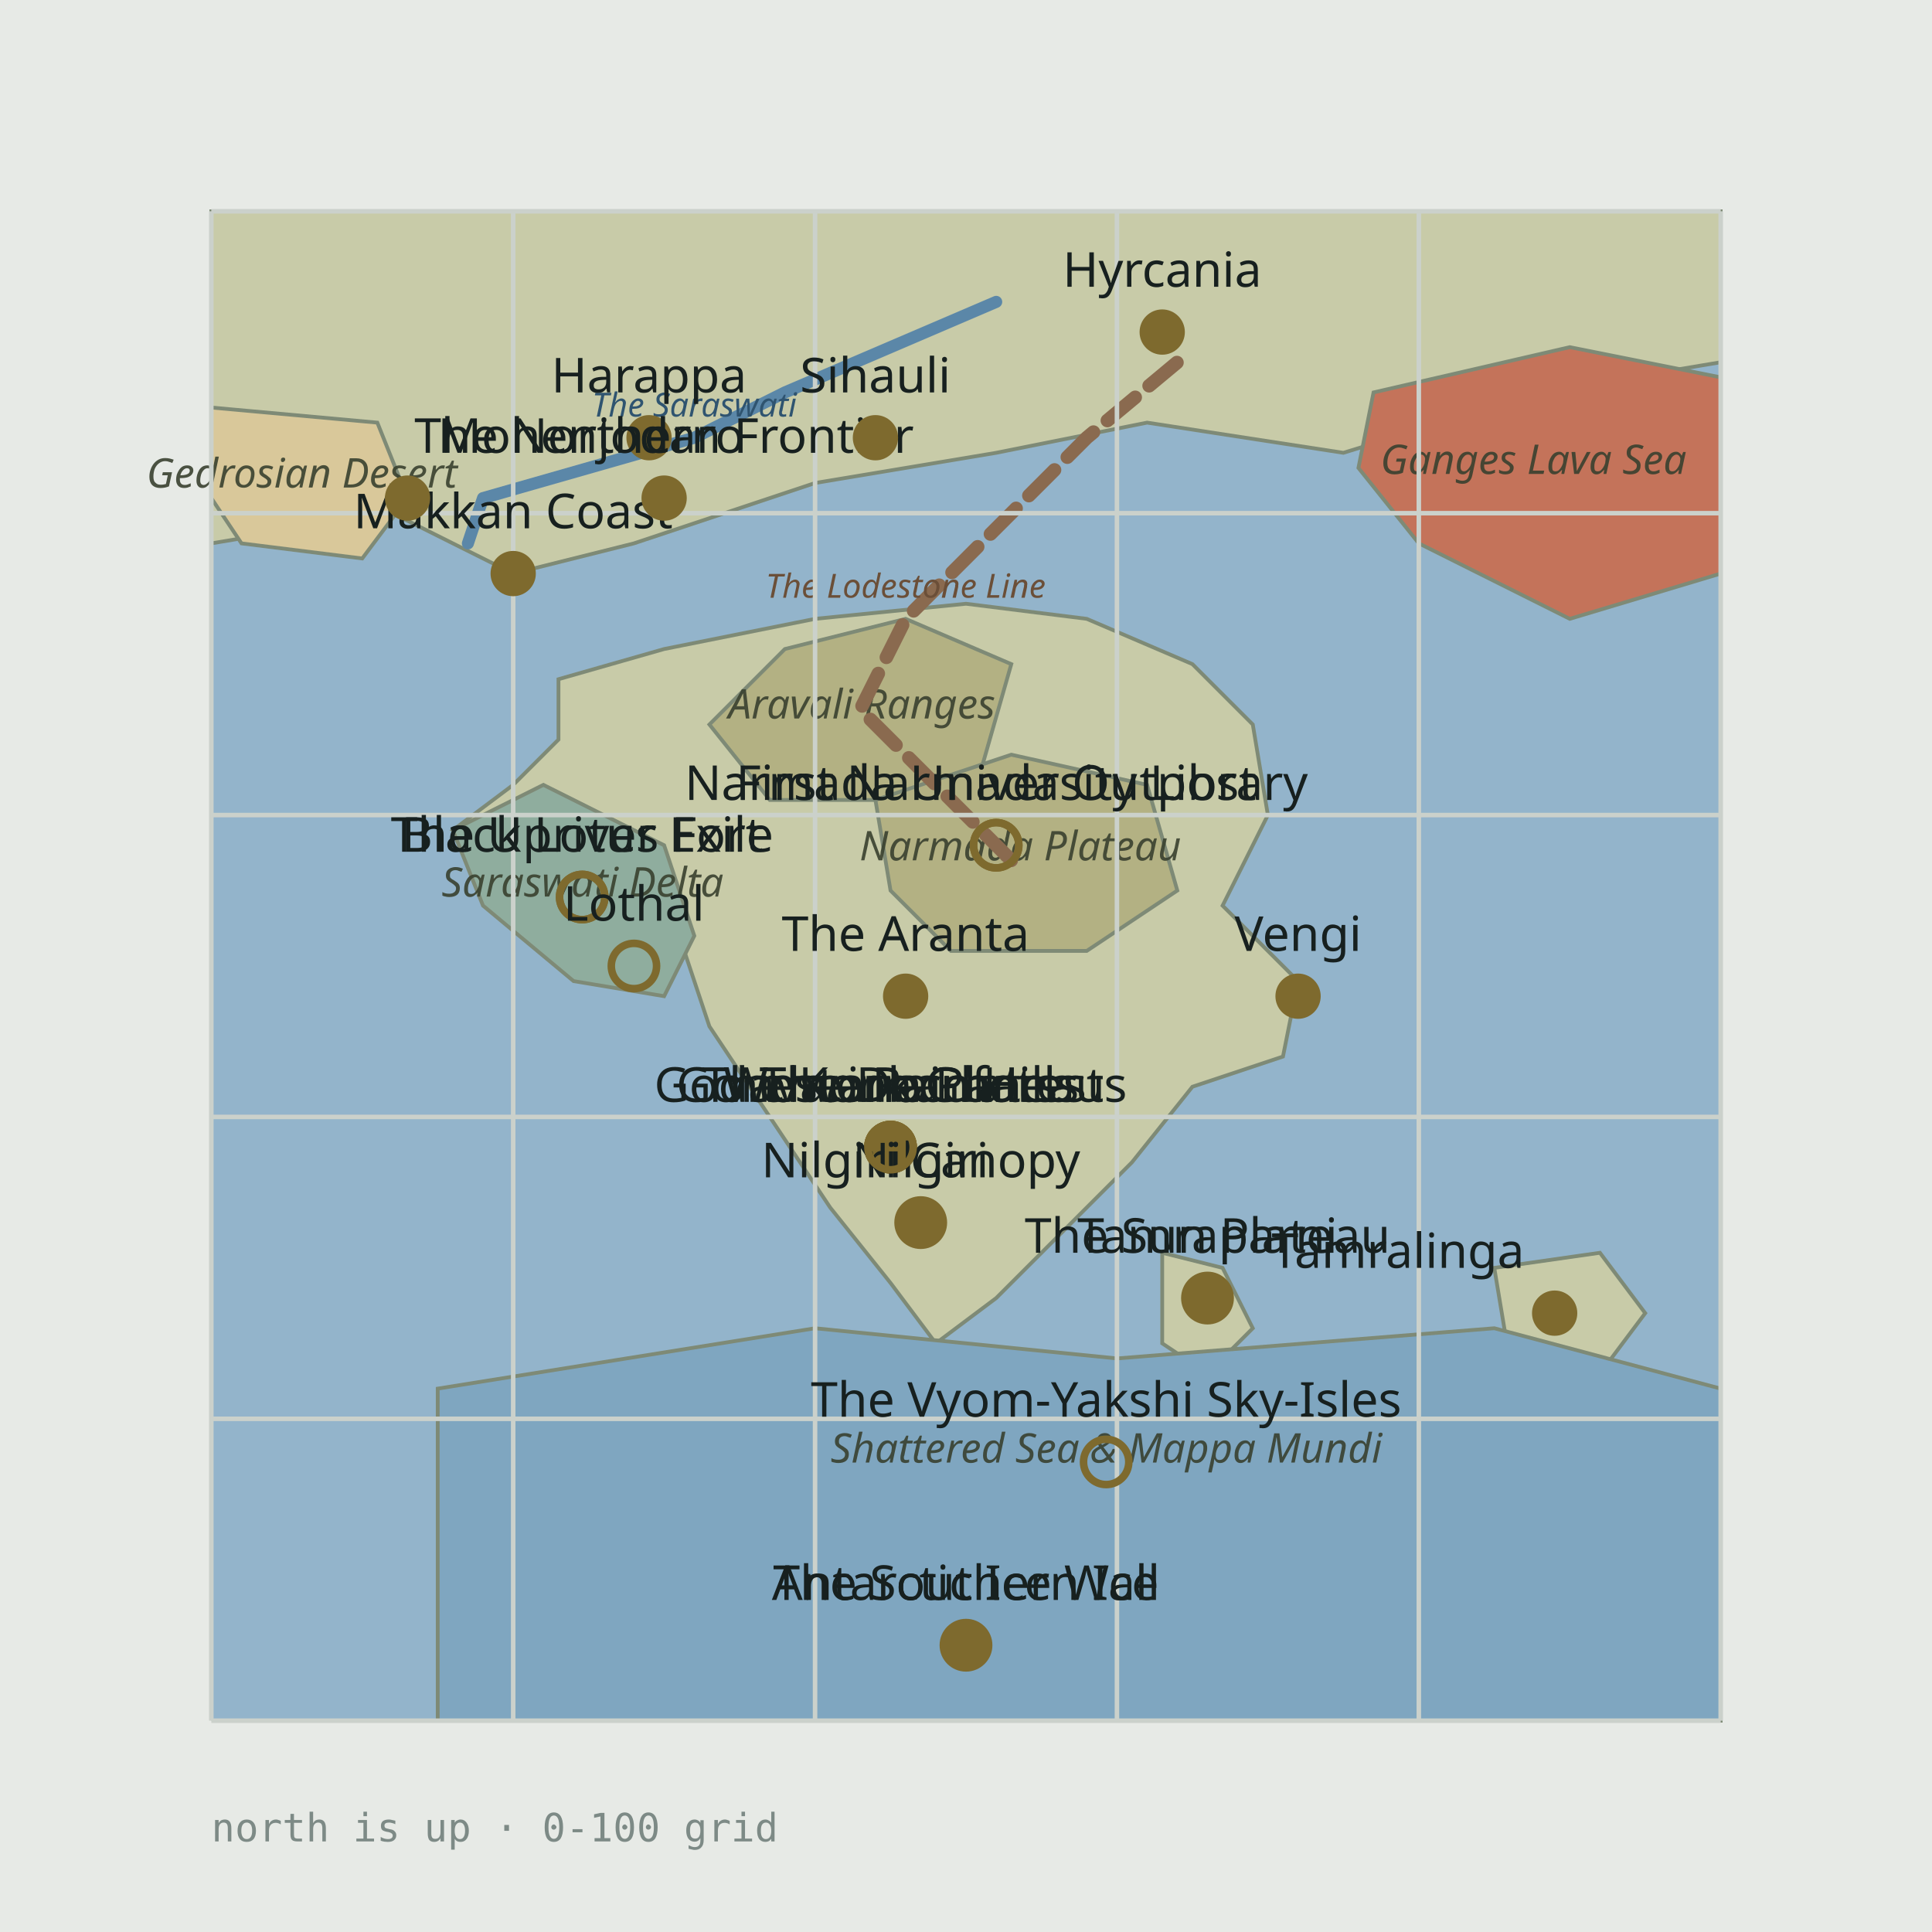
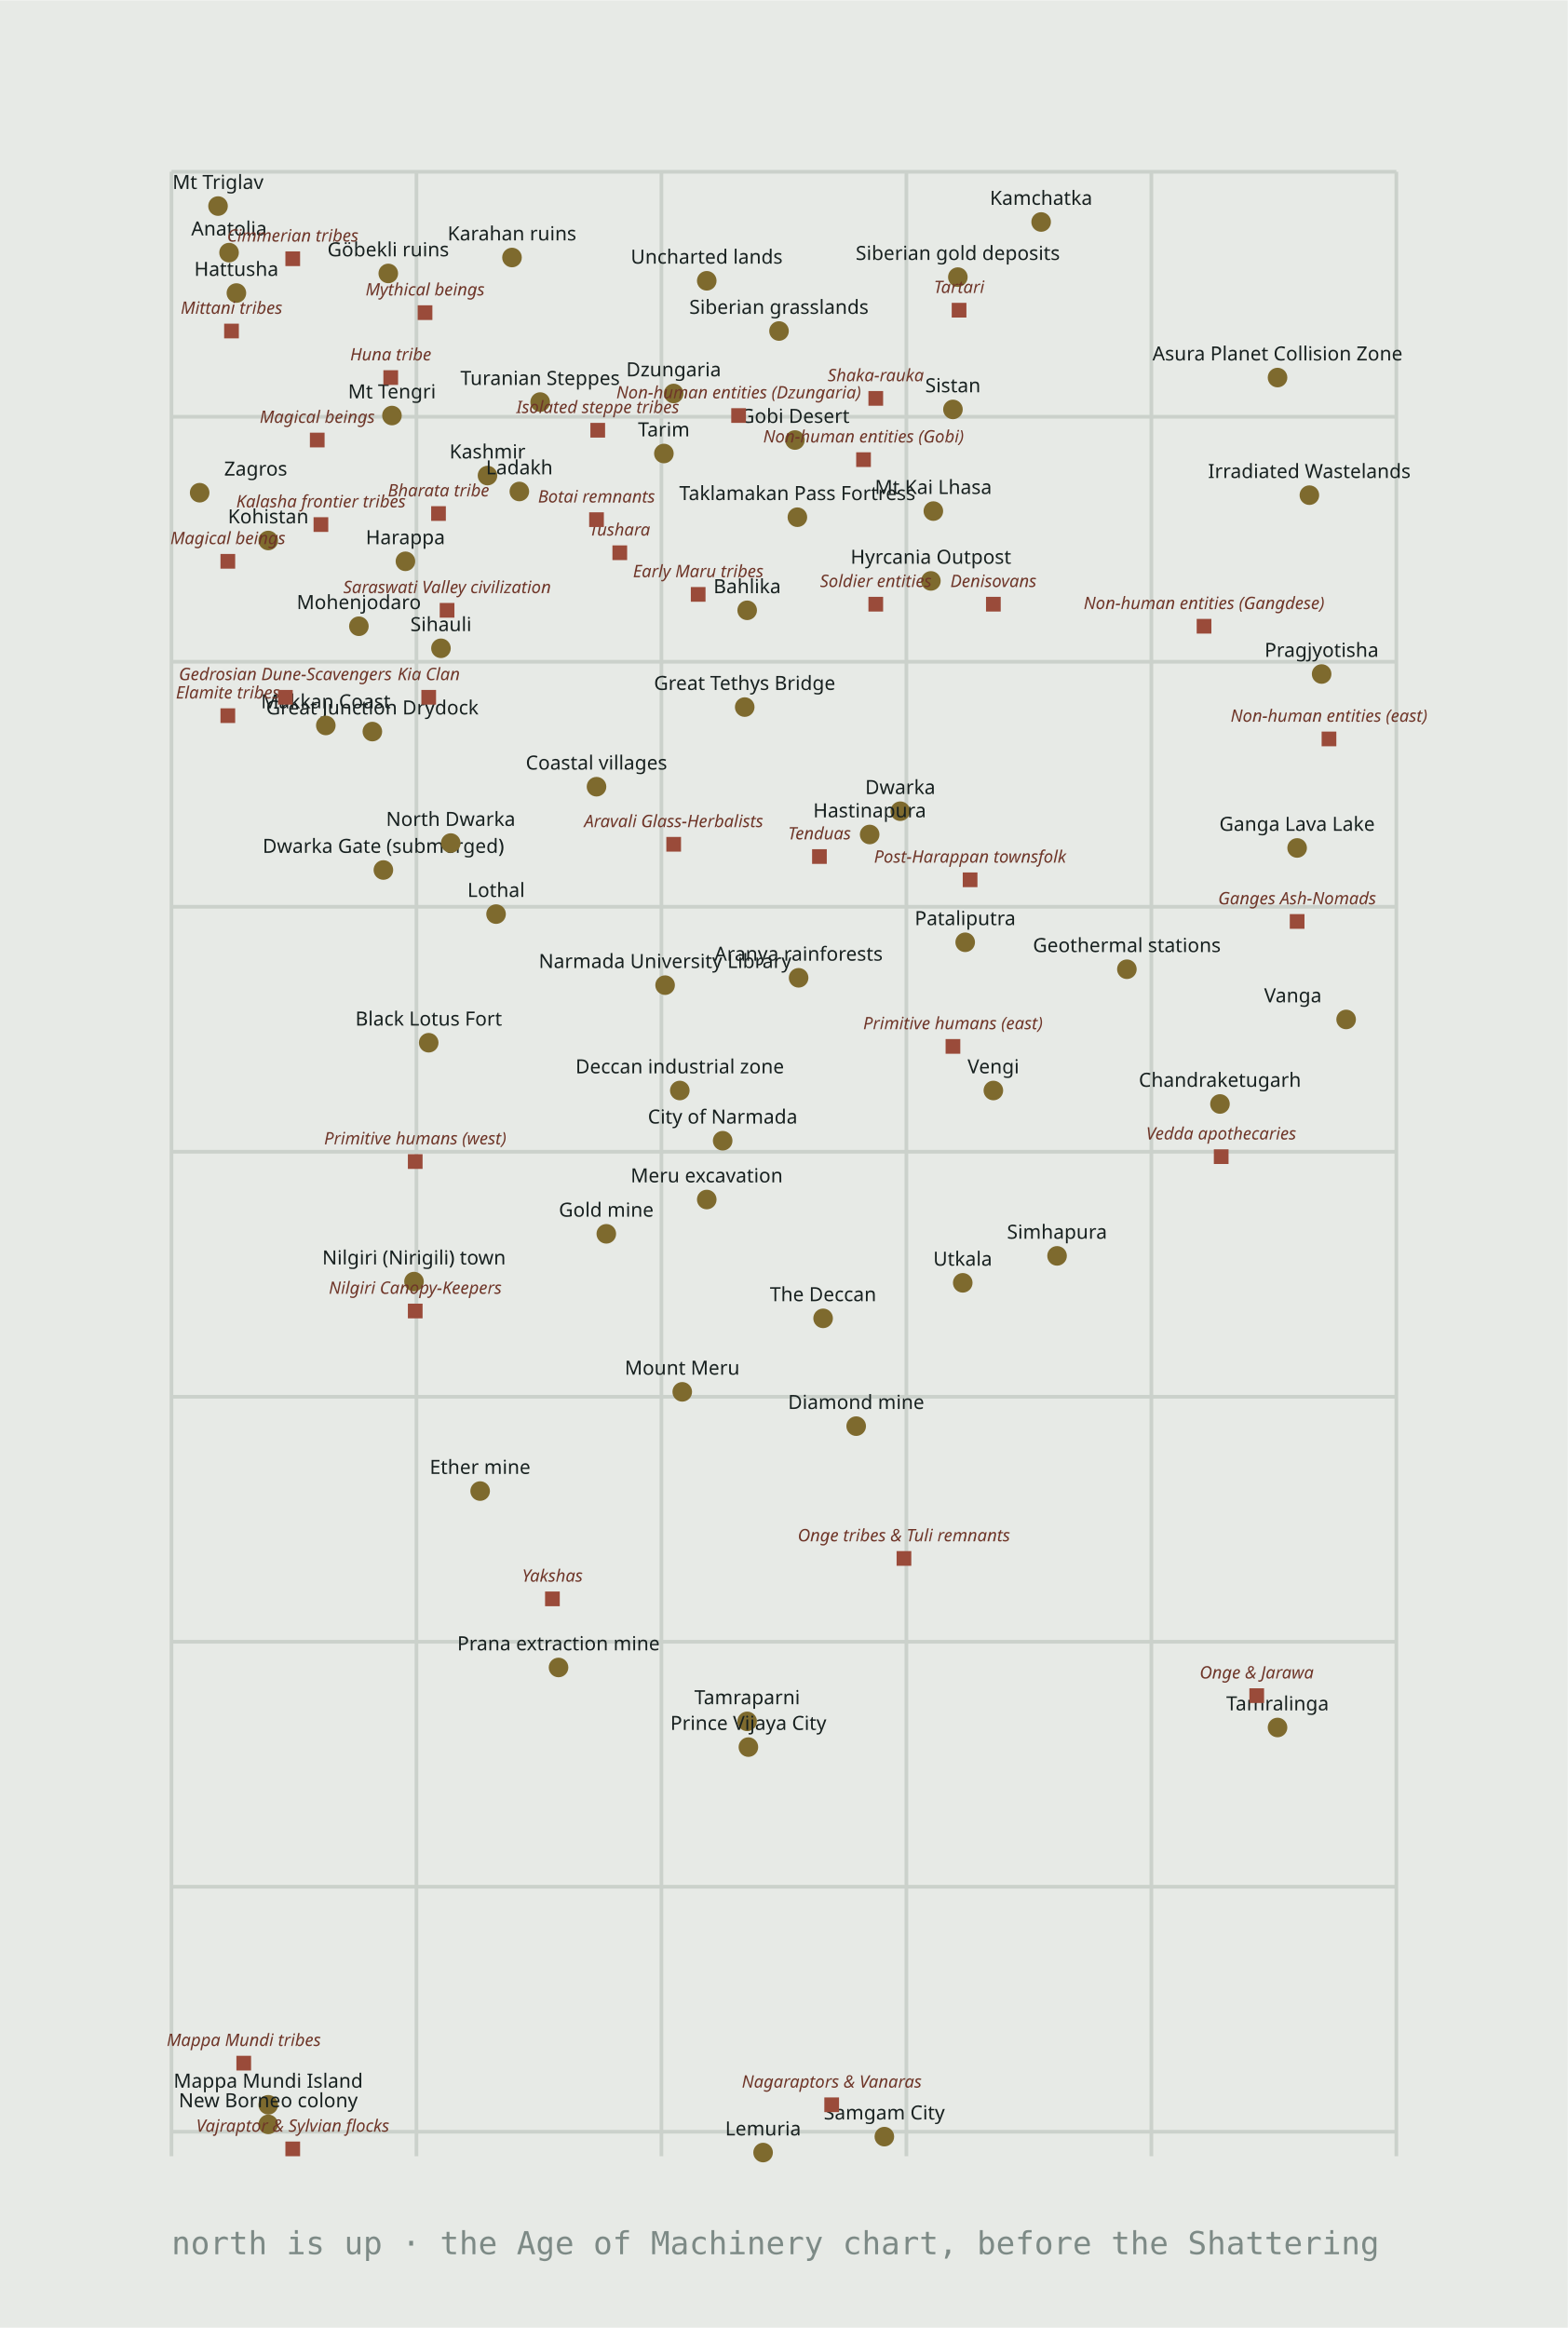
- <svg xmlns="http://www.w3.org/2000/svg" viewBox="-14 -14 128 128" width="720" role="img" aria-label="Map of The Age of Machinery">
+ <svg xmlns="http://www.w3.org/2000/svg" viewBox="-14 -14 128 190.0" width="720" height="1069" role="img" aria-label="Map of The Age of Machinery">
  <style>
  .bg{fill:#E7EAE6}.grid{stroke:#CBD1CB;stroke-width:.3}.edge{stroke:#AFB8B1;stroke-width:.6}
-   .dot{fill:#2C5C8F}.dot-place{fill:#7E6A2E}
+   .dot{fill:#2C5C8F}.dot-place{fill:#7E6A2E}.dot-people{fill:#9A4B3A}
+   .lbl-people{fill:#6E3528;font:italic 2.4px Archivo,sans-serif}
  .dot-within{fill:none;stroke:#7E6A2E;stroke-width:.5}
  .lbl{fill:#17201F;font:3.2px Archivo,sans-serif}
  .cap{fill:#7D8A86;font:2.6px 'JetBrains Mono',monospace}
  .sea{fill:#93B4CB} .land{fill:#C8CBA8}
  polygon{stroke:#7E8A76;stroke-width:.25}
  .rgn{fill:#39402F;font:2.7px Archivo,sans-serif;font-style:italic;opacity:.9}
  .course{fill:none;stroke:#5B87A8;stroke-width:.8;stroke-linejoin:round;stroke-linecap:round}
  .route{fill:none;stroke:#8A6A4F;stroke-width:.9;stroke-dasharray:2.4 1.2;stroke-linejoin:round;stroke-linecap:round}
  .route-lbl{fill:#6B4F38;font:2.2px Archivo,sans-serif;font-style:italic}
  .course-lbl{fill:#2F5470;font:2.2px Archivo,sans-serif;font-style:italic}
  .t-desert{fill:#D9C89A}.t-plains{fill:#A8BE84}.t-forest{fill:#7EA46E}.t-wetland{fill:#8FAD9E}.t-hills{fill:#B3B183}.t-mountains{fill:#A9A79C}.t-river{fill:#8FB3C4}.t-coast{fill:#D8CBA0}.t-sea{fill:#7FA6C0}.t-lava_field{fill:#C4735A}
  @media(prefers-color-scheme:dark){
   .bg{fill:#121817}.grid{stroke:#28322F}.edge{stroke:#3E4C4E}
-    .dot{fill:#74A8DA}.dot-place{fill:#CBAE6A}.dot-within{fill:none;stroke:#CBAE6A}   .lbl{fill:#E2E7E3}.cap{fill:#78857F}
+    .dot{fill:#74A8DA}.dot-place{fill:#CBAE6A}.dot-within{fill:none;stroke:#CBAE6A}   .dot-people{fill:#D98A74}.lbl-people{fill:#E5A897}   .lbl{fill:#E2E7E3}.cap{fill:#78857F}
   .sea{fill:#18242E} .land{fill:#2A3026}
   polygon{stroke:#3A4436} .rgn{fill:#9FB09A}
   .course{stroke:#6E9CBD} .course-lbl{fill:#9DBDD4}
   .route{stroke:#B08D6B} .route-lbl{fill:#C7A181}
   .t-desert{fill:#3B3524}.t-plains{fill:#2A3520}.t-forest{fill:#20301E}.t-wetland{fill:#1E2E2A}.t-hills{fill:#302E20}.t-mountains{fill:#2C2B26}.t-river{fill:#1D2E36}.t-coast{fill:#393322}.t-sea{fill:#1B2C36}.t-lava_field{fill:#3A1C15}
  }
+   .lbl{font-size:1.6px}.lbl-people{font-size:1.4px}
</style>
-   <rect class="bg" x="-14" y="-14" width="128" height="128" />
-   <rect class="sea" x="0" y="0" width="100" height="100" />
-   <polygon class="land" points="23,31 30,29 40,27 50,26 58,27 65,30 69,34 70,40 67,46 72,51 71,56 65,58 61,63 57,67 52,72 48,75 45,71 41,66 37,60 33,54 31,48 30,45 25,44 19,43 16,41 20,38 23,35" />
-   <polygon class="land" points="0,0 100,0 100,10 88,12 75,16 62,14 52,16 40,18 28,22 20,24 12,20 0,22" />
-   <polygon class="land" points="85,70 92,69 95,73 92,77 86,76" />
-   <polygon class="land" points="63,69 67,70 69,74 66,77 63,75" />
-   <polygon class="t-hills" points="33,34 38,29 46,27 53,30 51,37 44,39 37,39" />
-   <text class="rgn" x="43.1" y="33.6" text-anchor="middle">Aravali Ranges</text>
-   <polygon class="t-lava_field" points="77,12 90,9 100,11 100,24 90,27 80,22 76,17" />
-   <text class="rgn" x="87.6" y="17.4" text-anchor="middle">Ganges Lava Sea</text>
-   <polygon class="t-desert" points="0,13 11,14 13,19 10,23 2,22 0,19" />
-   <text class="rgn" x="6.0" y="18.3" text-anchor="middle">Gedrosian Desert</text>
-   <polygon class="t-hills" points="44,39 53,36 62,38 64,45 58,49 49,49 45,45" />
-   <text class="rgn" x="53.6" y="43.0" text-anchor="middle">Narmada Plateau</text>
-   <polygon class="t-wetland" points="16,41 22,38 30,42 32,48 30,52 24,51 18,46" />
-   <text class="rgn" x="24.6" y="45.4" text-anchor="middle">Saraswati Delta</text>
-   <polygon class="t-sea" points="15,78 40,74 60,76 85,74 100,78 100,100 15,100" />
-   <text class="rgn" x="59.3" y="82.9" text-anchor="middle">Shattered Sea &amp; Mappa Mundi</text>
-   <polyline class="route" points="53,43 48,38 43,33 46,27 52,21 58,15 64,10" />
-   <text class="route-lbl" x="46.0" y="25.6" text-anchor="middle">The Lodestone Line</text>
-   <polyline class="course" points="52,6 45,9 38,12 32,15 25,17 18,19 17,22" />
-   <text class="course-lbl" x="32.0" y="13.6" text-anchor="middle">The Saraswati</text>
-   <line class="grid" x1="0" y1="0" x2="0" y2="100" />
+   <rect class="bg" x="-14" y="-14" width="128" height="190.0" />
+   <line class="grid" x1="0" y1="0" x2="0" y2="162.0" />
+   <line class="grid" x1="20" y1="0" x2="20" y2="162.0" />
+   <line class="grid" x1="40" y1="0" x2="40" y2="162.0" />
+   <line class="grid" x1="60" y1="0" x2="60" y2="162.0" />
+   <line class="grid" x1="80" y1="0" x2="80" y2="162.0" />
+   <line class="grid" x1="100" y1="0" x2="100" y2="162.0" />
  <line class="grid" x1="0" y1="0" x2="100" y2="0" />
-   <line class="grid" x1="20" y1="0" x2="20" y2="100" />
  <line class="grid" x1="0" y1="20" x2="100" y2="20" />
-   <line class="grid" x1="40" y1="0" x2="40" y2="100" />
  <line class="grid" x1="0" y1="40" x2="100" y2="40" />
-   <line class="grid" x1="60" y1="0" x2="60" y2="100" />
  <line class="grid" x1="0" y1="60" x2="100" y2="60" />
-   <line class="grid" x1="80" y1="0" x2="80" y2="100" />
  <line class="grid" x1="0" y1="80" x2="100" y2="80" />
-   <line class="grid" x1="100" y1="0" x2="100" y2="100" />
  <line class="grid" x1="0" y1="100" x2="100" y2="100" />
-   <circle class="dot-place dot-within" cx="50" cy="95" r="1.5" />
-   <text class="lbl" x="50" y="92" text-anchor="middle">Antarctic Ice Wall</text>
-   <circle class="dot-place" cx="46" cy="52" r="1.5" />
-   <text class="lbl" x="46" y="49" text-anchor="middle">The Aranta</text>
-   <circle class="dot-place dot-within" cx="24.571" cy="45.429" r="1.5" />
-   <text class="lbl" x="24.571" y="42.429" text-anchor="middle">Black Lotus Fort</text>
-   <circle class="dot-place" cx="45" cy="62" r="1.5" />
-   <text class="lbl" x="45" y="59" text-anchor="middle">The Deccan</text>
-   <circle class="dot-place dot-within" cx="45" cy="62" r="1.5" />
-   <text class="lbl" x="45" y="59" text-anchor="middle">Godavari Rainforests</text>
-   <circle class="dot-place dot-within" cx="45" cy="62" r="1.5" />
-   <text class="lbl" x="45" y="59" text-anchor="middle">Gondwana Plateau</text>
-   <circle class="dot-place" cx="29" cy="15" r="1.5" />
-   <text class="lbl" x="29" y="12" text-anchor="middle">Harappa</text>
-   <circle class="dot-place" cx="63" cy="8" r="1.5" />
-   <text class="lbl" x="63" y="5" text-anchor="middle">Hyrcania</text>
-   <circle class="dot-place dot-within" cx="45" cy="62" r="1.5" />
-   <text class="lbl" x="45" y="59" text-anchor="middle">The Konkan Hills</text>
-   <circle class="dot-place" cx="20" cy="24" r="1.5" />
-   <text class="lbl" x="20" y="21" text-anchor="middle">Makkan Coast</text>
-   <circle class="dot-place" cx="13" cy="19" r="1.5" />
-   <text class="lbl" x="15" y="16" text-anchor="start">Mohenjodaro</text>
-   <circle class="dot-place dot-within" cx="52" cy="42" r="1.5" />
-   <text class="lbl" x="52" y="39" text-anchor="middle">Narmada University Library</text>
-   <circle class="dot-place dot-within" cx="52" cy="42" r="1.5" />
-   <text class="lbl" x="52" y="39" text-anchor="middle">First Narmada Outpost</text>
-   <circle class="dot-place" cx="47" cy="67" r="1.5" />
-   <text class="lbl" x="47" y="64" text-anchor="middle">Nilgiri</text>
-   <circle class="dot-place dot-within" cx="47" cy="67" r="1.5" />
-   <text class="lbl" x="47" y="64" text-anchor="middle">Nilgiri Canopy</text>
-   <circle class="dot-place" cx="30" cy="19" r="1.5" />
-   <text class="lbl" x="30" y="16" text-anchor="middle">The Northern Frontier</text>
-   <circle class="dot-place dot-within" cx="59.286" cy="82.857" r="1.5" />
-   <text class="lbl" x="59.286" y="79.857" text-anchor="middle">The Vyom-Yakshi Sky-Isles</text>
-   <circle class="dot-place" cx="44" cy="15" r="1.5" />
-   <text class="lbl" x="44" y="12" text-anchor="middle">Sihauli</text>
-   <circle class="dot-place" cx="50" cy="95" r="1.5" />
-   <text class="lbl" x="50" y="92" text-anchor="middle">The Southern Ice</text>
-   <circle class="dot-place dot-within" cx="66" cy="72" r="1.5" />
-   <text class="lbl" x="66" y="69" text-anchor="middle">The Sun Plateau</text>
-   <circle class="dot-place" cx="89" cy="73" r="1.5" />
-   <text class="lbl" x="87" y="70" text-anchor="end">Tamralinga</text>
-   <circle class="dot-place" cx="66" cy="72" r="1.5" />
-   <text class="lbl" x="66" y="69" text-anchor="middle">Tamraparni</text>
-   <circle class="dot-place dot-within" cx="24.571" cy="45.429" r="1.5" />
-   <text class="lbl" x="24.571" y="42.429" text-anchor="middle">The Upriver Exile</text>
-   <circle class="dot-place" cx="72" cy="52" r="1.5" />
-   <text class="lbl" x="72" y="49" text-anchor="middle">Vengi</text>
-   <circle class="dot-place dot-within" cx="45" cy="62" r="1.5" />
-   <text class="lbl" x="45" y="59" text-anchor="middle">Western Ghats</text>
-   <circle class="dot-place dot-within" cx="28" cy="50" r="1.5" />
-   <text class="lbl" x="28" y="47" text-anchor="middle">Lothal</text>
-   <text class="cap" x="0" y="108">north is up · 0-100 grid</text>
+   <line class="grid" x1="0" y1="120" x2="100" y2="120" />
+   <line class="grid" x1="0" y1="140" x2="100" y2="140" />
+   <line class="grid" x1="0" y1="160" x2="100" y2="160" />
+   <circle class="dot-place" cx="4.7" cy="6.6" r="0.8" />
+   <text class="lbl" x="4.7" y="5.2" text-anchor="middle">Anatolia</text>
+   <circle class="dot-place" cx="51.2" cy="65.8" r="0.8" />
+   <text class="lbl" x="51.2" y="64.4" text-anchor="middle">Aranya rainforests</text>
+   <circle class="dot-place" cx="90.3" cy="16.8" r="0.8" />
+   <text class="lbl" x="90.3" y="15.4" text-anchor="middle">Asura Planet Collision Zone</text>
+   <circle class="dot-place" cx="47.0" cy="35.8" r="0.8" />
+   <text class="lbl" x="47.0" y="34.4" text-anchor="middle">Bahlika</text>
+   <circle class="dot-place" cx="21.0" cy="71.1" r="0.8" />
+   <text class="lbl" x="21.0" y="69.7" text-anchor="middle">Black Lotus Fort</text>
+   <circle class="dot-place" cx="85.6" cy="76.1" r="0.8" />
+   <text class="lbl" x="85.6" y="74.7" text-anchor="middle">Chandraketugarh</text>
+   <circle class="dot-place" cx="53.2" cy="93.6" r="0.8" />
+   <text class="lbl" x="53.2" y="92.2" text-anchor="middle">The Deccan</text>
+   <circle class="dot-place" cx="41.5" cy="75.0" r="0.8" />
+   <text class="lbl" x="41.5" y="73.6" text-anchor="middle">Deccan industrial zone</text>
+   <circle class="dot-place" cx="55.9" cy="102.4" r="0.8" />
+   <text class="lbl" x="55.9" y="101.0" text-anchor="middle">Diamond mine</text>
+   <circle class="dot-place" cx="59.5" cy="52.2" r="0.8" />
+   <text class="lbl" x="59.5" y="50.8" text-anchor="middle">Dwarka</text>
+   <circle class="dot-place" cx="17.3" cy="57.0" r="0.8" />
+   <text class="lbl" x="17.3" y="55.6" text-anchor="middle">Dwarka Gate (submerged)</text>
+   <circle class="dot-place" cx="41.0" cy="18.1" r="0.8" />
+   <text class="lbl" x="41.0" y="16.7" text-anchor="middle">Dzungaria</text>
+   <circle class="dot-place" cx="25.2" cy="107.7" r="0.8" />
+   <text class="lbl" x="25.2" y="106.3" text-anchor="middle">Ether mine</text>
+   <circle class="dot-place" cx="91.9" cy="55.2" r="0.8" />
+   <text class="lbl" x="91.9" y="53.8" text-anchor="middle">Ganga Lava Lake</text>
+   <circle class="dot-place" cx="78.0" cy="65.1" r="0.8" />
+   <text class="lbl" x="78.0" y="63.7" text-anchor="middle">Geothermal stations</text>
+   <circle class="dot-place" cx="17.7" cy="8.3" r="0.8" />
+   <text class="lbl" x="17.7" y="6.9" text-anchor="middle">Göbekli ruins</text>
+   <circle class="dot-place" cx="50.9" cy="21.9" r="0.8" />
+   <text class="lbl" x="50.9" y="20.5" text-anchor="middle">Gobi Desert</text>
+   <circle class="dot-place" cx="35.5" cy="86.7" r="0.8" />
+   <text class="lbl" x="35.5" y="85.3" text-anchor="middle">Gold mine</text>
+   <circle class="dot-place" cx="16.4" cy="45.7" r="0.8" />
+   <text class="lbl" x="16.4" y="44.3" text-anchor="middle">Great Junction Drydock</text>
+   <circle class="dot-place" cx="19.1" cy="31.8" r="0.8" />
+   <text class="lbl" x="19.1" y="30.4" text-anchor="middle">Harappa</text>
+   <circle class="dot-place" cx="57.0" cy="54.1" r="0.8" />
+   <text class="lbl" x="57.0" y="52.7" text-anchor="middle">Hastinapura</text>
+   <circle class="dot-place" cx="5.3" cy="9.9" r="0.8" />
+   <text class="lbl" x="5.3" y="8.5" text-anchor="middle">Hattusha</text>
+   <circle class="dot-place" cx="62.0" cy="33.4" r="0.8" />
+   <text class="lbl" x="62.0" y="32.0" text-anchor="middle">Hyrcania Outpost</text>
+   <circle class="dot-place" cx="92.9" cy="26.4" r="0.8" />
+   <text class="lbl" x="92.9" y="25.0" text-anchor="middle">Irradiated Wastelands</text>
+   <circle class="dot-place" cx="71.0" cy="4.1" r="0.8" />
+   <text class="lbl" x="71.0" y="2.7" text-anchor="middle">Kamchatka</text>
+   <circle class="dot-place" cx="27.8" cy="7.0" r="0.8" />
+   <text class="lbl" x="27.8" y="5.6" text-anchor="middle">Karahan ruins</text>
+   <circle class="dot-place" cx="25.8" cy="24.8" r="0.8" />
+   <text class="lbl" x="25.8" y="23.4" text-anchor="middle">Kashmir</text>
+   <circle class="dot-place" cx="7.9" cy="30.1" r="0.8" />
+   <text class="lbl" x="7.9" y="28.7" text-anchor="middle">Kohistan</text>
+   <circle class="dot-place" cx="28.4" cy="26.1" r="0.8" />
+   <text class="lbl" x="28.4" y="24.7" text-anchor="middle">Ladakh</text>
+   <circle class="dot-place" cx="48.3" cy="161.7" r="0.8" />
+   <text class="lbl" x="48.3" y="160.3" text-anchor="middle">Lemuria</text>
+   <circle class="dot-place" cx="12.6" cy="45.2" r="0.8" />
+   <text class="lbl" x="12.6" y="43.8" text-anchor="middle">Makkan Coast</text>
+   <circle class="dot-place" cx="7.9" cy="157.8" r="0.8" />
+   <text class="lbl" x="7.9" y="156.4" text-anchor="middle">Mappa Mundi Island</text>
+   <circle class="dot-place" cx="43.7" cy="83.9" r="0.8" />
+   <text class="lbl" x="43.7" y="82.5" text-anchor="middle">Meru excavation</text>
+   <circle class="dot-place" cx="15.3" cy="37.1" r="0.8" />
+   <text class="lbl" x="15.3" y="35.7" text-anchor="middle">Mohenjodaro</text>
+   <circle class="dot-place" cx="41.7" cy="99.6" r="0.8" />
+   <text class="lbl" x="41.7" y="98.2" text-anchor="middle">Mount Meru</text>
+   <circle class="dot-place" cx="62.2" cy="27.7" r="0.8" />
+   <text class="lbl" x="62.2" y="26.3" text-anchor="middle">Mt Kai Lhasa</text>
+   <circle class="dot-place" cx="18.0" cy="19.9" r="0.8" />
+   <text class="lbl" x="18.0" y="18.5" text-anchor="middle">Mt Tengri</text>
+   <circle class="dot-place" cx="3.8" cy="2.8" r="0.8" />
+   <text class="lbl" x="3.8" y="1.4" text-anchor="middle">Mt Triglav</text>
+   <circle class="dot-place" cx="45.0" cy="79.1" r="0.8" />
+   <text class="lbl" x="45.0" y="77.7" text-anchor="middle">City of Narmada</text>
+   <circle class="dot-place" cx="40.3" cy="66.4" r="0.8" />
+   <text class="lbl" x="40.3" y="65.0" text-anchor="middle">Narmada University Library</text>
+   <circle class="dot-place" cx="7.9" cy="159.4" r="0.8" />
+   <text class="lbl" x="7.9" y="158.0" text-anchor="middle">New Borneo colony</text>
+   <circle class="dot-place" cx="19.8" cy="90.6" r="0.8" />
+   <text class="lbl" x="19.8" y="89.2" text-anchor="middle">Nilgiri (Nirigili) town</text>
+   <circle class="dot-place" cx="64.8" cy="62.9" r="0.8" />
+   <text class="lbl" x="64.8" y="61.5" text-anchor="middle">Pataliputra</text>
+   <circle class="dot-place" cx="93.9" cy="41.0" r="0.8" />
+   <text class="lbl" x="93.9" y="39.6" text-anchor="middle">Pragjyotisha</text>
+   <circle class="dot-place" cx="31.6" cy="122.1" r="0.8" />
+   <text class="lbl" x="31.6" y="120.7" text-anchor="middle">Prana extraction mine</text>
+   <circle class="dot-place" cx="58.2" cy="160.4" r="0.8" />
+   <text class="lbl" x="58.2" y="159.0" text-anchor="middle">Samgam City</text>
+   <circle class="dot-place" cx="64.2" cy="8.6" r="0.8" />
+   <text class="lbl" x="64.2" y="7.2" text-anchor="middle">Siberian gold deposits</text>
+   <circle class="dot-place" cx="49.6" cy="13.0" r="0.8" />
+   <text class="lbl" x="49.6" y="11.6" text-anchor="middle">Siberian grasslands</text>
+   <circle class="dot-place" cx="22.0" cy="38.9" r="0.8" />
+   <text class="lbl" x="22.0" y="37.5" text-anchor="middle">Sihauli</text>
+   <circle class="dot-place" cx="72.3" cy="88.5" r="0.8" />
+   <text class="lbl" x="72.3" y="87.1" text-anchor="middle">Simhapura</text>
+   <circle class="dot-place" cx="63.8" cy="19.4" r="0.8" />
+   <text class="lbl" x="63.8" y="18.0" text-anchor="middle">Sistan</text>
+   <circle class="dot-place" cx="51.1" cy="28.2" r="0.8" />
+   <text class="lbl" x="51.1" y="26.8" text-anchor="middle">Taklamakan Pass Fortress</text>
+   <circle class="dot-place" cx="90.3" cy="127.0" r="0.8" />
+   <text class="lbl" x="90.3" y="125.6" text-anchor="middle">Tamralinga</text>
+   <circle class="dot-place" cx="47.0" cy="126.5" r="0.8" />
+   <text class="lbl" x="47.0" y="125.1" text-anchor="middle">Tamraparni</text>
+   <circle class="dot-place" cx="40.2" cy="23.0" r="0.8" />
+   <text class="lbl" x="40.2" y="21.6" text-anchor="middle">Tarim</text>
+   <circle class="dot-place" cx="46.8" cy="43.7" r="0.8" />
+   <text class="lbl" x="46.8" y="42.3" text-anchor="middle">Great Tethys Bridge</text>
+   <circle class="dot-place" cx="30.1" cy="18.8" r="0.8" />
+   <text class="lbl" x="30.1" y="17.4" text-anchor="middle">Turanian Steppes</text>
+   <circle class="dot-place" cx="43.7" cy="8.9" r="0.8" />
+   <text class="lbl" x="43.7" y="7.5" text-anchor="middle">Uncharted lands</text>
+   <circle class="dot-place" cx="64.6" cy="90.7" r="0.8" />
+   <text class="lbl" x="64.6" y="89.3" text-anchor="middle">Utkala</text>
+   <circle class="dot-place" cx="95.9" cy="69.2" r="0.8" />
+   <text class="lbl" x="93.9" y="67.8" text-anchor="end">Vanga</text>
+   <circle class="dot-place" cx="67.1" cy="75.0" r="0.8" />
+   <text class="lbl" x="67.1" y="73.6" text-anchor="middle">Vengi</text>
+   <circle class="dot-place" cx="47.1" cy="128.6" r="0.8" />
+   <text class="lbl" x="47.1" y="127.2" text-anchor="middle">Prince Vijaya City</text>
+   <circle class="dot-place" cx="34.7" cy="50.2" r="0.8" />
+   <text class="lbl" x="34.7" y="48.8" text-anchor="middle">Coastal villages</text>
+   <circle class="dot-place" cx="2.3" cy="26.2" r="0.8" />
+   <text class="lbl" x="4.3" y="24.8" text-anchor="start">Zagros</text>
+   <circle class="dot-place" cx="22.8" cy="54.8" r="0.8" />
+   <text class="lbl" x="22.8" y="53.4" text-anchor="middle">North Dwarka</text>
+   <circle class="dot-place" cx="26.5" cy="60.6" r="0.8" />
+   <text class="lbl" x="26.5" y="59.2" text-anchor="middle">Lothal</text>
+   <rect class="dot-people" x="21.9" y="35.2" width="1.2" height="1.2" />
+   <text class="lbl-people" x="22.5" y="34.4" text-anchor="middle">Saraswati Valley civilization</text>
+   <rect class="dot-people" x="20.4" y="42.3" width="1.2" height="1.2" />
+   <text class="lbl-people" x="21.0" y="41.5" text-anchor="middle">Kia Clan</text>
+   <rect class="dot-people" x="4" y="31.2" width="1.2" height="1.2" />
+   <text class="lbl-people" x="4.6" y="30.4" text-anchor="middle">Magical beings</text>
+   <rect class="dot-people" x="11.3" y="21.3" width="1.2" height="1.2" />
+   <text class="lbl-people" x="11.9" y="20.5" text-anchor="middle">Magical beings</text>
+   <rect class="dot-people" x="85.1" y="79.8" width="1.2" height="1.2" />
+   <text class="lbl-people" x="85.7" y="79.0" text-anchor="middle">Vedda apothecaries</text>
+   <rect class="dot-people" x="30.5" y="115.9" width="1.2" height="1.2" />
+   <text class="lbl-people" x="31.1" y="115.1" text-anchor="middle">Yakshas</text>
+   <rect class="dot-people" x="36.0" y="30.5" width="1.2" height="1.2" />
+   <text class="lbl-people" x="36.6" y="29.7" text-anchor="middle">Tushara</text>
+   <rect class="dot-people" x="42.4" y="33.9" width="1.2" height="1.2" />
+   <text class="lbl-people" x="43.0" y="33.1" text-anchor="middle">Early Maru tribes</text>
+   <rect class="dot-people" x="53.3" y="157.2" width="1.2" height="1.2" />
+   <text class="lbl-people" x="53.9" y="156.4" text-anchor="middle">Nagaraptors &amp; Vanaras</text>
+   <rect class="dot-people" x="9.3" y="160.8" width="1.2" height="1.2" />
+   <text class="lbl-people" x="9.9" y="160.0" text-anchor="middle">Vajraptor &amp; Sylvian flocks</text>
+   <rect class="dot-people" x="9.3" y="6.5" width="1.2" height="1.2" />
+   <text class="lbl-people" x="9.9" y="5.7" text-anchor="middle">Cimmerian tribes</text>
+   <rect class="dot-people" x="63.7" y="10.7" width="1.2" height="1.2" />
+   <text class="lbl-people" x="64.3" y="9.9" text-anchor="middle">Tartari</text>
+   <rect class="dot-people" x="17.3" y="16.2" width="1.2" height="1.2" />
+   <text class="lbl-people" x="17.9" y="15.4" text-anchor="middle">Huna tribe</text>
+   <rect class="dot-people" x="56.9" y="17.9" width="1.2" height="1.2" />
+   <text class="lbl-people" x="57.5" y="17.1" text-anchor="middle">Shaka-rauka</text>
+   <rect class="dot-people" x="11.6" y="28.2" width="1.2" height="1.2" />
+   <text class="lbl-people" x="12.2" y="27.4" text-anchor="middle">Kalasha frontier tribes</text>
+   <rect class="dot-people" x="66.5" y="34.7" width="1.2" height="1.2" />
+   <text class="lbl-people" x="67.1" y="33.9" text-anchor="middle">Denisovans</text>
+   <rect class="dot-people" x="19.3" y="80.2" width="1.2" height="1.2" />
+   <text class="lbl-people" x="19.9" y="79.4" text-anchor="middle">Primitive humans (west)</text>
+   <rect class="dot-people" x="63.2" y="70.8" width="1.2" height="1.2" />
+   <text class="lbl-people" x="63.8" y="70.0" text-anchor="middle">Primitive humans (east)</text>
+   <rect class="dot-people" x="59.2" y="112.6" width="1.2" height="1.2" />
+   <text class="lbl-people" x="59.8" y="111.8" text-anchor="middle">Onge tribes &amp; Tuli remnants</text>
+   <rect class="dot-people" x="88.0" y="123.8" width="1.2" height="1.2" />
+   <text class="lbl-people" x="88.6" y="123.0" text-anchor="middle">Onge &amp; Jarawa</text>
+   <rect class="dot-people" x="4.3" y="12.4" width="1.2" height="1.2" />
+   <text class="lbl-people" x="4.9" y="11.6" text-anchor="middle">Mittani tribes</text>
+   <rect class="dot-people" x="20.1" y="10.9" width="1.2" height="1.2" />
+   <text class="lbl-people" x="20.7" y="10.1" text-anchor="middle">Mythical beings</text>
+   <rect class="dot-people" x="34.2" y="20.5" width="1.2" height="1.2" />
+   <text class="lbl-people" x="34.8" y="19.7" text-anchor="middle">Isolated steppe tribes</text>
+   <rect class="dot-people" x="45.7" y="19.3" width="1.2" height="1.2" />
+   <text class="lbl-people" x="46.3" y="18.5" text-anchor="middle">Non-human entities (Dzungaria)</text>
+   <rect class="dot-people" x="55.9" y="22.9" width="1.2" height="1.2" />
+   <text class="lbl-people" x="56.5" y="22.1" text-anchor="middle">Non-human entities (Gobi)</text>
+   <rect class="dot-people" x="83.7" y="36.5" width="1.2" height="1.2" />
+   <text class="lbl-people" x="84.3" y="35.7" text-anchor="middle">Non-human entities (Gangdese)</text>
+   <rect class="dot-people" x="93.9" y="45.7" width="1.2" height="1.2" />
+   <text class="lbl-people" x="94.5" y="44.9" text-anchor="middle">Non-human entities (east)</text>
+   <rect class="dot-people" x="21.2" y="27.3" width="1.2" height="1.2" />
+   <text class="lbl-people" x="21.8" y="26.5" text-anchor="middle">Bharata tribe</text>
+   <rect class="dot-people" x="34.1" y="27.8" width="1.2" height="1.2" />
+   <text class="lbl-people" x="34.7" y="27.0" text-anchor="middle">Botai remnants</text>
+   <rect class="dot-people" x="4" y="43.8" width="1.2" height="1.2" />
+   <text class="lbl-people" x="4.6" y="43.0" text-anchor="middle">Elamite tribes</text>
+   <rect class="dot-people" x="8.7" y="42.3" width="1.2" height="1.2" />
+   <text class="lbl-people" x="9.3" y="41.5" text-anchor="middle">Gedrosian Dune-Scavengers</text>
+   <rect class="dot-people" x="56.9" y="34.7" width="1.2" height="1.2" />
+   <text class="lbl-people" x="57.5" y="33.9" text-anchor="middle">Soldier entities</text>
+   <rect class="dot-people" x="91.3" y="60.6" width="1.2" height="1.2" />
+   <text class="lbl-people" x="91.9" y="59.8" text-anchor="middle">Ganges Ash-Nomads</text>
+   <rect class="dot-people" x="40.4" y="54.3" width="1.2" height="1.2" />
+   <text class="lbl-people" x="41.0" y="53.5" text-anchor="middle">Aravali Glass-Herbalists</text>
+   <rect class="dot-people" x="52.3" y="55.3" width="1.2" height="1.2" />
+   <text class="lbl-people" x="52.9" y="54.5" text-anchor="middle">Tenduas</text>
+   <rect class="dot-people" x="64.6" y="57.2" width="1.2" height="1.2" />
+   <text class="lbl-people" x="65.2" y="56.4" text-anchor="middle">Post-Harappan townsfolk</text>
+   <rect class="dot-people" x="19.3" y="92.4" width="1.2" height="1.2" />
+   <text class="lbl-people" x="19.9" y="91.6" text-anchor="middle">Nilgiri Canopy-Keepers</text>
+   <rect class="dot-people" x="5.3" y="153.8" width="1.2" height="1.2" />
+   <text class="lbl-people" x="5.9" y="153.0" text-anchor="middle">Mappa Mundi tribes</text>
+   <text class="cap" x="0" y="170.0">north is up · the Age of Machinery chart, before the Shattering</text>
</svg>
